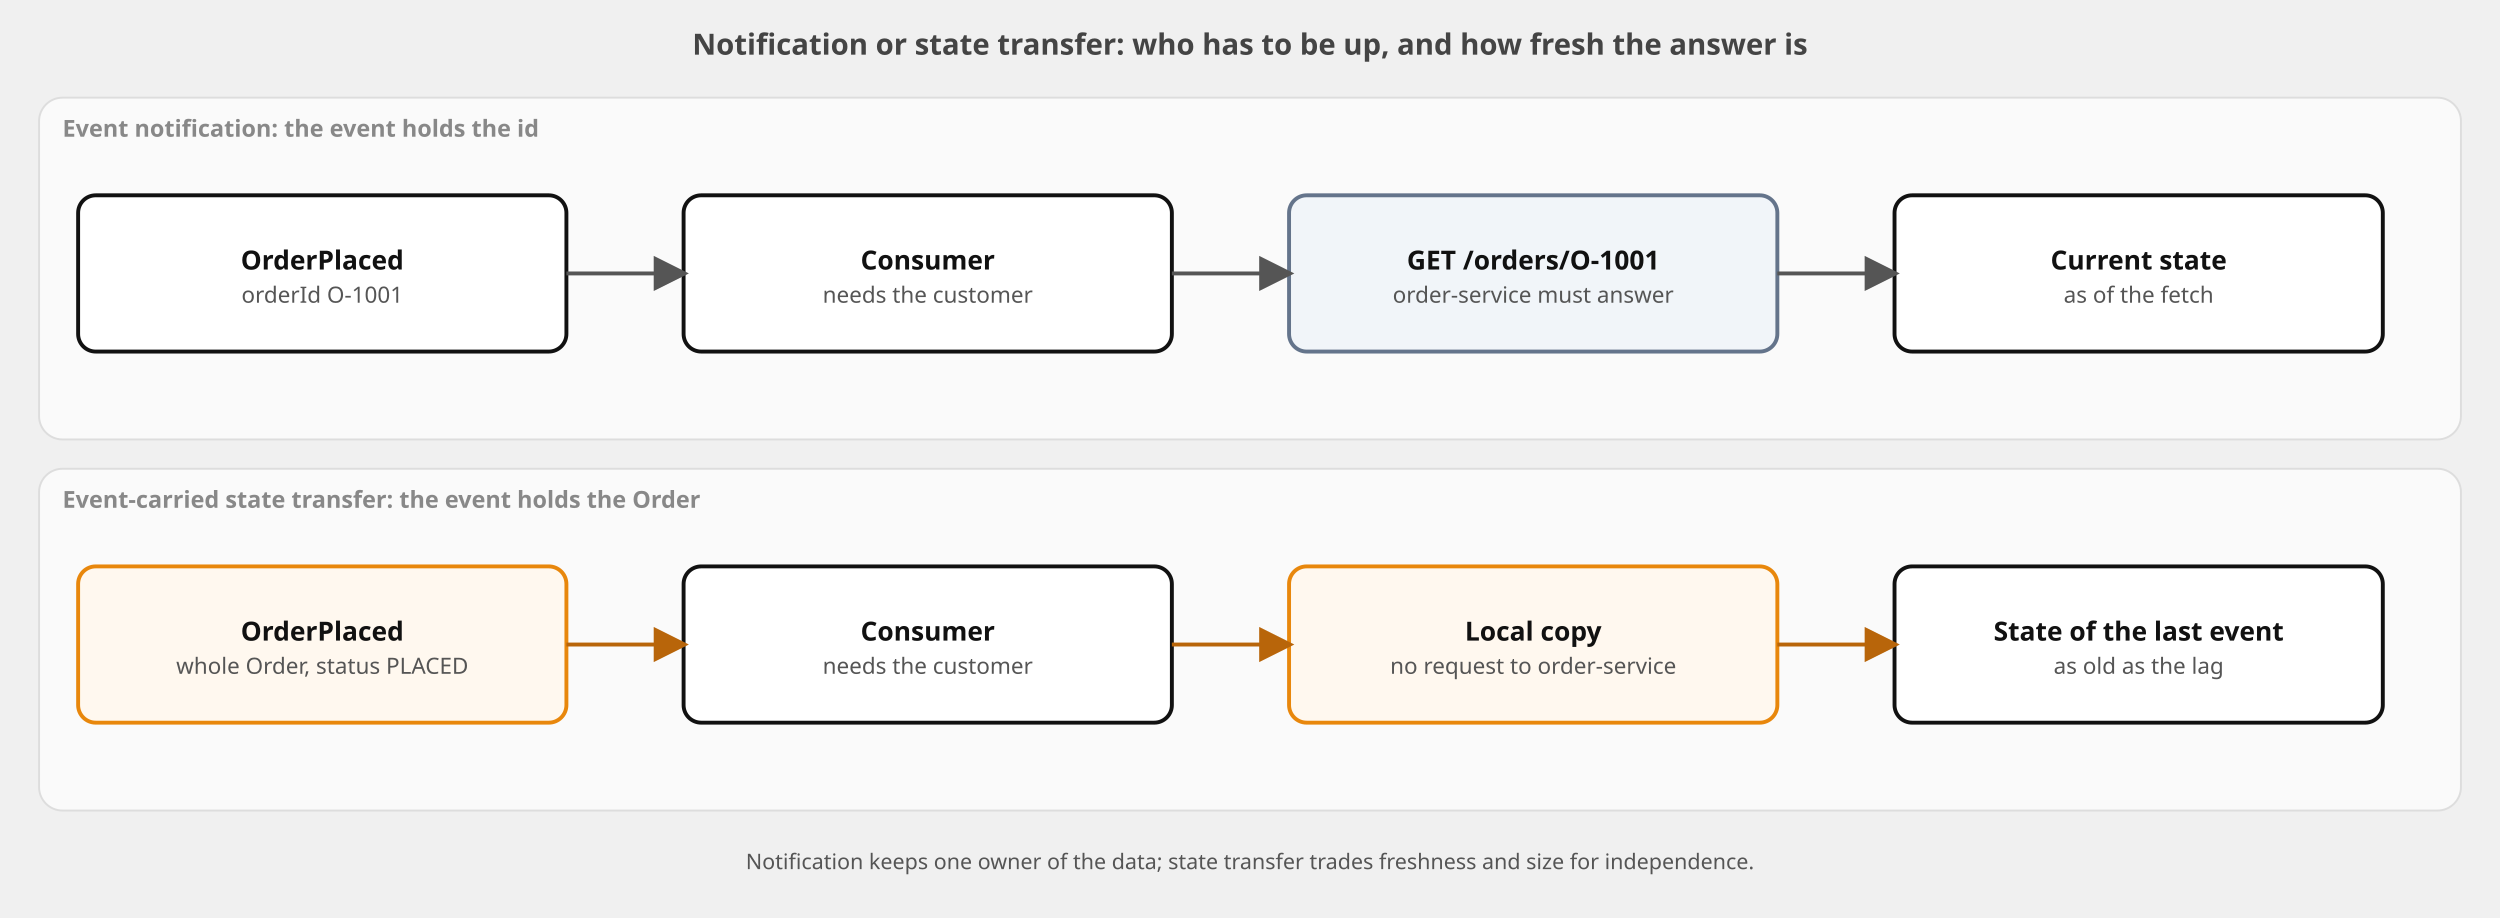
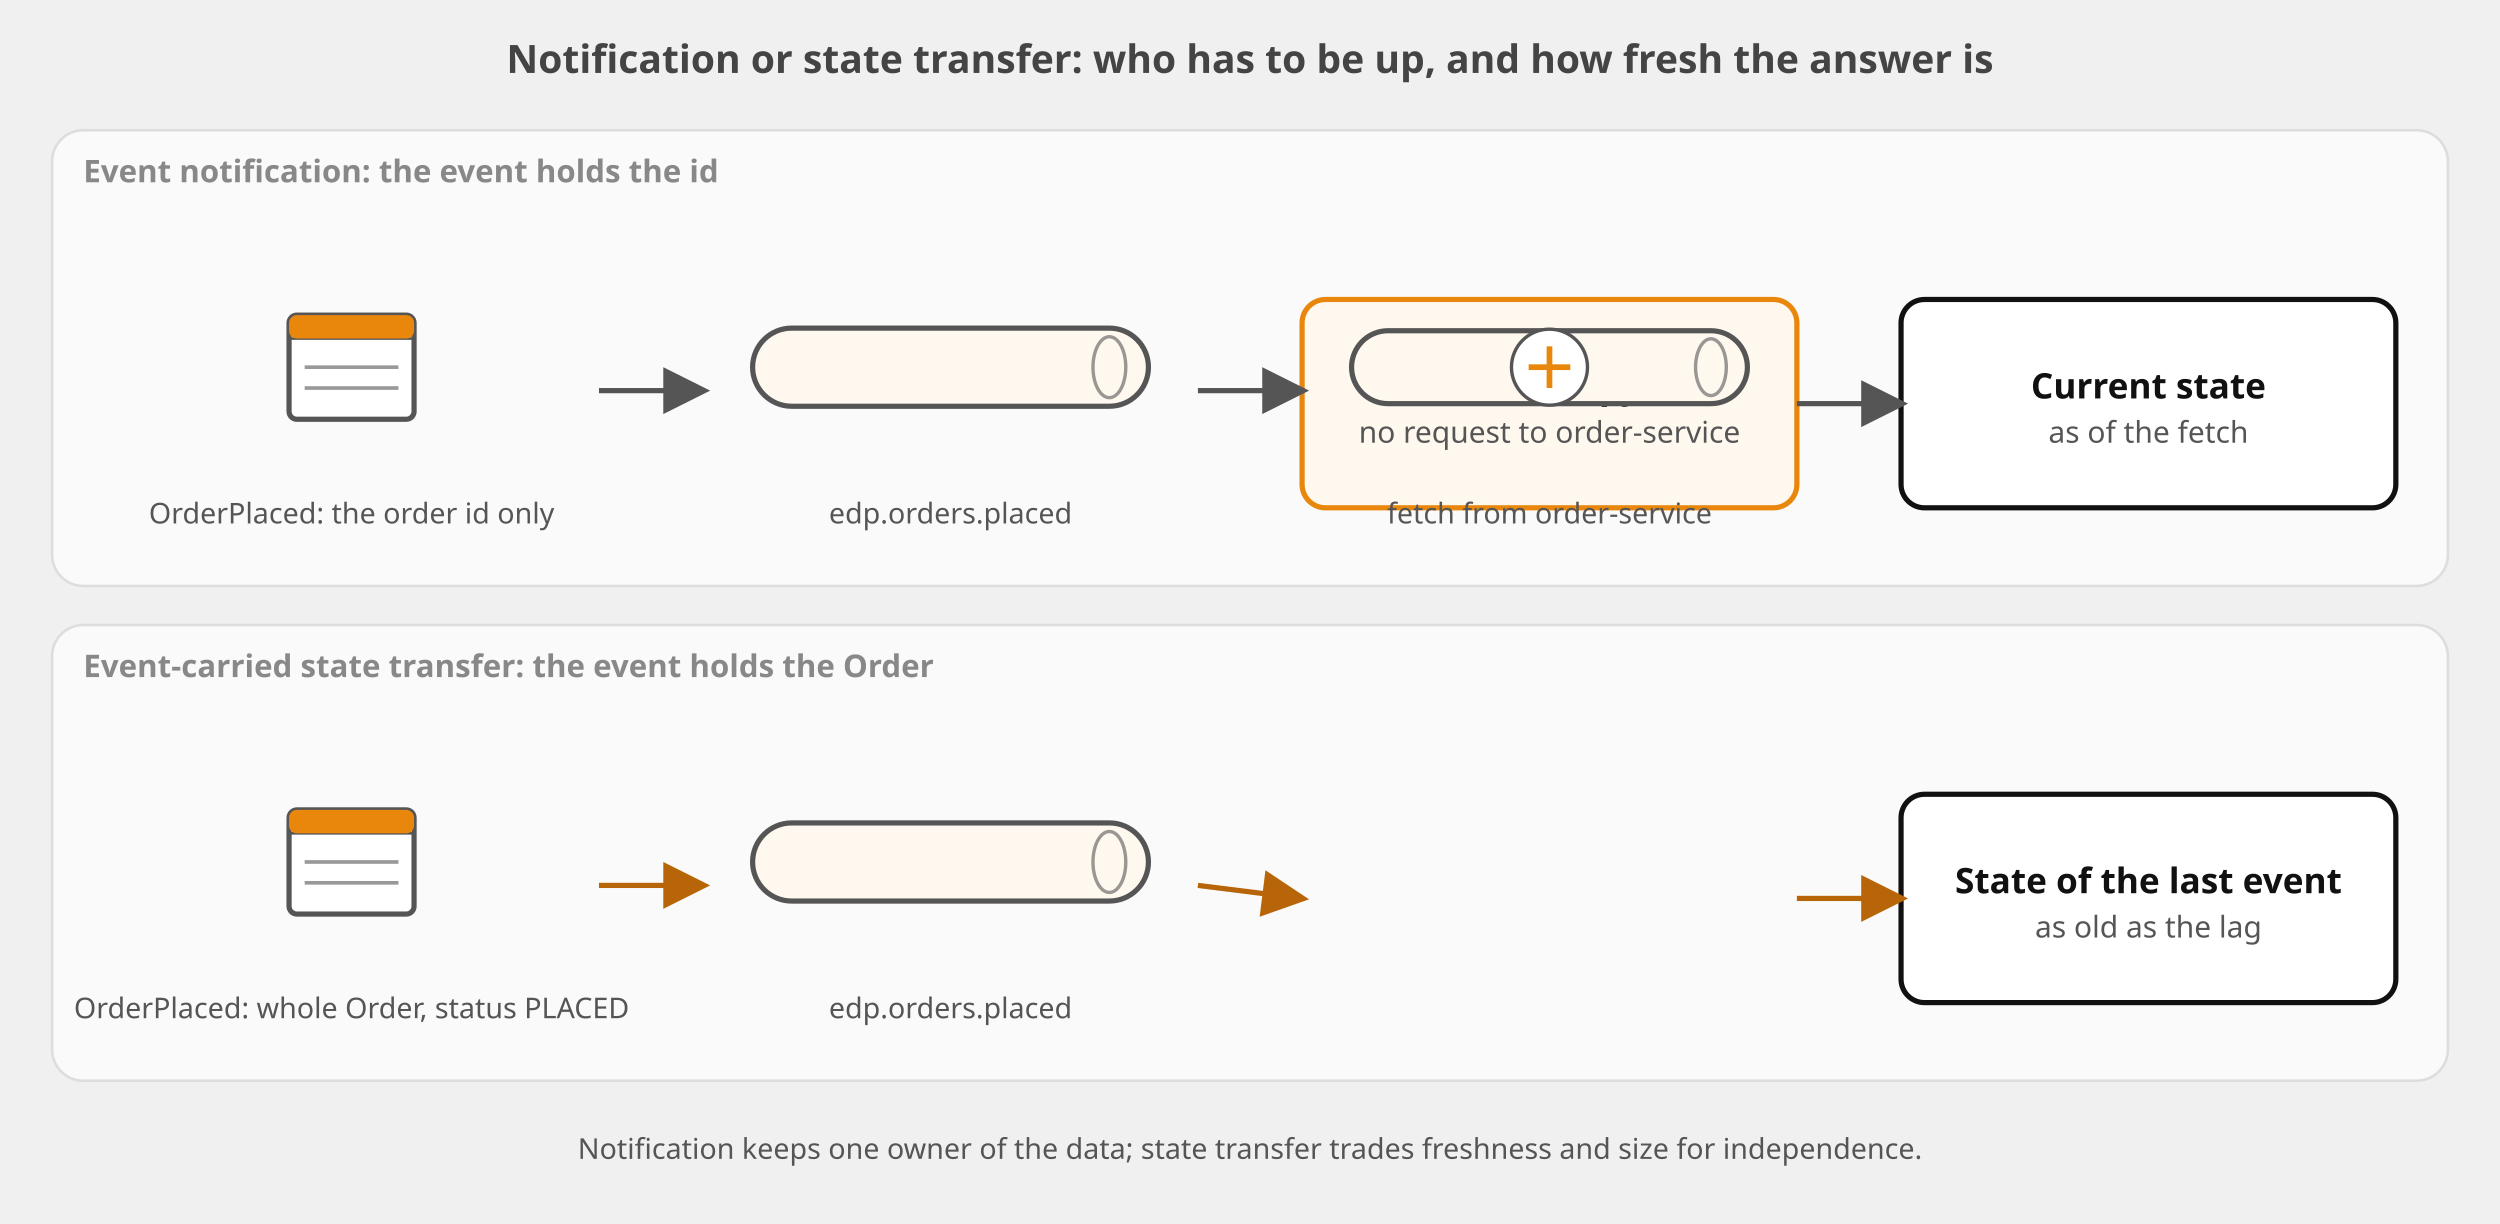
- <svg xmlns="http://www.w3.org/2000/svg" viewBox="0 0 1280 470" font-family="'Red Hat Text', system-ui, sans-serif" role="img">
+ <svg xmlns="http://www.w3.org/2000/svg" viewBox="0 0 960 470" font-family="'Red Hat Text', system-ui, sans-serif" role="img">
  <defs>
    <marker id="a" viewBox="0 0 10 10" refX="8.5" refY="5" markerWidth="9" markerHeight="9" orient="auto-start-reverse">
      <path d="M0,0 L10,5 L0,10 z" fill="#555" />
    </marker>
    <marker id="am" viewBox="0 0 10 10" refX="8.5" refY="5" markerWidth="9" markerHeight="9" orient="auto-start-reverse">
      <path d="M0,0 L10,5 L0,10 z" fill="#b8650a" />
    </marker>
  </defs>
-   <rect x="20" y="50" width="1240" height="175" rx="12" fill="#fafafa" stroke="#ddd" />
+   <rect x="20" y="50" width="920" height="175" rx="12" fill="#fafafa" stroke="#ddd" />
  <text x="32" y="70" font-size="12" font-weight="700" fill="#888">Event notification: the event holds the id</text>
-   <rect x="20" y="240" width="1240" height="175" rx="12" fill="#fafafa" stroke="#ddd" />
+   <rect x="20" y="240" width="920" height="175" rx="12" fill="#fafafa" stroke="#ddd" />
  <text x="32" y="260" font-size="12" font-weight="700" fill="#888">Event-carried state transfer: the event holds the Order</text>
-   <rect x="40" y="100" width="250" height="80" rx="9" fill="#ffffff" stroke="#111111" stroke-width="2" />
-   <text x="165.0" y="138.0" font-size="13.5" font-weight="700" fill="#111111" text-anchor="middle">OrderPlaced</text>
-   <text x="165.0" y="155.0" font-size="11.5" fill="#555555" text-anchor="middle">orderId O-1001</text>
-   <rect x="350" y="100" width="250" height="80" rx="9" fill="#ffffff" stroke="#111111" stroke-width="2" />
-   <text x="475.0" y="138.0" font-size="13.5" font-weight="700" fill="#111111" text-anchor="middle">Consumer</text>
-   <text x="475.0" y="155.0" font-size="11.5" fill="#555555" text-anchor="middle">needs the customer</text>
-   <rect x="660" y="100" width="250" height="80" rx="9" fill="#f1f5f9" stroke="#64748b" stroke-width="2" />
-   <text x="785.0" y="138.0" font-size="13.5" font-weight="700" fill="#111111" text-anchor="middle">GET /orders/O-1001</text>
-   <text x="785.0" y="155.0" font-size="11.5" fill="#555555" text-anchor="middle">order-service must answer</text>
-   <rect x="970" y="100" width="250" height="80" rx="9" fill="#ffffff" stroke="#111111" stroke-width="2" />
-   <text x="1095.0" y="138.0" font-size="13.5" font-weight="700" fill="#111111" text-anchor="middle">Current state</text>
-   <text x="1095.0" y="155.0" font-size="11.5" fill="#555555" text-anchor="middle">as of the fetch</text>
-   <rect x="40" y="290" width="250" height="80" rx="9" fill="#fff8ef" stroke="#e8870c" stroke-width="2" />
-   <text x="165.0" y="328.0" font-size="13.5" font-weight="700" fill="#111111" text-anchor="middle">OrderPlaced</text>
-   <text x="165.0" y="345.0" font-size="11.5" fill="#555555" text-anchor="middle">whole Order, status PLACED</text>
-   <rect x="350" y="290" width="250" height="80" rx="9" fill="#ffffff" stroke="#111111" stroke-width="2" />
-   <text x="475.0" y="328.0" font-size="13.5" font-weight="700" fill="#111111" text-anchor="middle">Consumer</text>
-   <text x="475.0" y="345.0" font-size="11.5" fill="#555555" text-anchor="middle">needs the customer</text>
-   <rect x="660" y="290" width="250" height="80" rx="9" fill="#fff8ef" stroke="#e8870c" stroke-width="2" />
-   <text x="785.0" y="328.0" font-size="13.5" font-weight="700" fill="#111111" text-anchor="middle">Local copy</text>
-   <text x="785.0" y="345.0" font-size="11.5" fill="#555555" text-anchor="middle">no request to order-service</text>
-   <rect x="970" y="290" width="250" height="80" rx="9" fill="#ffffff" stroke="#111111" stroke-width="2" />
-   <text x="1095.0" y="328.0" font-size="13.5" font-weight="700" fill="#111111" text-anchor="middle">State of the last event</text>
-   <text x="1095.0" y="345.0" font-size="11.5" fill="#555555" text-anchor="middle">as old as the lag</text>
-   <path d="M290,140 L350,140" fill="none" stroke="#555" stroke-width="2" marker-end="url(#a)" />
-   <path d="M600,140 L660,140" fill="none" stroke="#555" stroke-width="2" marker-end="url(#a)" />
-   <path d="M910,140 L970,140" fill="none" stroke="#555" stroke-width="2" marker-end="url(#a)" />
-   <path d="M290,330 L350,330" fill="none" stroke="#b8650a" stroke-width="2" marker-end="url(#am)" />
-   <path d="M600,330 L660,330" fill="none" stroke="#b8650a" stroke-width="2" marker-end="url(#am)" />
-   <path d="M910,330 L970,330" fill="none" stroke="#b8650a" stroke-width="2" marker-end="url(#am)" />
-   <text x="640" y="28" font-size="15" fill="#444444" text-anchor="middle" font-weight="700">Notification or state transfer: who has to be up, and how fresh the answer is</text>
-   <text x="640" y="445" font-size="11" fill="#555555" text-anchor="middle">Notification keeps one owner of the data; state transfer trades freshness and size for independence.</text>
+   <rect x="730" y="115" width="190" height="80" rx="9" fill="#ffffff" stroke="#111111" stroke-width="2" />
+   <text x="825.0" y="153.0" font-size="13.5" font-weight="700" fill="#111111" text-anchor="middle">Current state</text>
+   <text x="825.0" y="170.0" font-size="11.5" fill="#555555" text-anchor="middle">as of the fetch</text>
+   <rect x="500" y="115" width="190" height="80" rx="9" fill="#fff8ef" stroke="#e8870c" stroke-width="2" />
+   <text x="595.0" y="153.0" font-size="13.5" font-weight="700" fill="#111111" text-anchor="middle">Local copy</text>
+   <text x="595.0" y="170.0" font-size="11.5" fill="#555555" text-anchor="middle">no request to order-service</text>
+   <rect x="730" y="305" width="190" height="80" rx="9" fill="#ffffff" stroke="#111111" stroke-width="2" />
+   <text x="825.0" y="343.0" font-size="13.5" font-weight="700" fill="#111111" text-anchor="middle">State of the last event</text>
+   <text x="825.0" y="360.0" font-size="11.5" fill="#555555" text-anchor="middle">as old as the lag</text>
+   <path d="M230,150 L270,150" fill="none" stroke="#555" stroke-width="2" marker-end="url(#a)" />
+   <path d="M460,150 L500,150" fill="none" stroke="#555" stroke-width="2" marker-end="url(#a)" />
+   <path d="M690,155 L730,155" fill="none" stroke="#555" stroke-width="2" marker-end="url(#a)" />
+   <path d="M230,340 L270,340" fill="none" stroke="#b8650a" stroke-width="2" marker-end="url(#am)" />
+   <path d="M460,340 L500,345" fill="none" stroke="#b8650a" stroke-width="2" marker-end="url(#am)" />
+   <path d="M690,345 L730,345" fill="none" stroke="#b8650a" stroke-width="2" marker-end="url(#am)" />
+   <text x="480" y="28" font-size="15" fill="#444444" text-anchor="middle" font-weight="700">Notification or state transfer: who has to be up, and how fresh the answer is</text>
+   <text x="480" y="445" font-size="11" fill="#555555" text-anchor="middle">Notification keeps one owner of the data; state transfer trades freshness and size for independence.</text>
+   <rect x="111.0" y="121.0" width="48.0" height="40.0" rx="3" fill="#ffffff" stroke="#555555" stroke-width="2" />
+   <path d="M111.0,130.0 h48.0" stroke="#555555" stroke-width="1" />
+   <rect x="111.0" y="121.0" width="48.0" height="9" rx="3" fill="#e8870c" />
+   <path d="M117.0,141.0 h36.0" stroke="#555555" stroke-width="1.4" opacity="0.6" />
+   <path d="M117.0,149.0 h36.0" stroke="#555555" stroke-width="1.4" opacity="0.6" />
+   <text x="135.0" y="201.0" font-size="11" fill="#555555" text-anchor="middle">OrderPlaced: the order id only</text>
+   <rect x="289.0" y="126.0" width="152.0" height="30.0" rx="15.0" fill="#fff8ef" stroke="#555555" stroke-width="2" />
+   <ellipse cx="426.0" cy="141.0" rx="6.3" ry="11.7" fill="none" stroke="#555555" stroke-width="1.3" opacity="0.6" />
+   <text x="365.0" y="201.0" font-size="11" fill="#555555" text-anchor="middle">edp.orders.placed</text>
+   <rect x="519.0" y="127.0" width="152.0" height="28.0" rx="14.0" fill="#fff8ef" stroke="#555555" stroke-width="2" />
+   <ellipse cx="657.0" cy="141.0" rx="5.9" ry="10.9" fill="none" stroke="#555555" stroke-width="1.3" opacity="0.6" />
+   <circle cx="595.0" cy="141.0" r="14.6" fill="#ffffff" stroke="#555555" stroke-width="1.3" />
+   <path d="M587.0,141.0 h16.0 M595.0,133.0 v16.0" stroke="#e8870c" stroke-width="2.2" />
+   <text x="595.0" y="201.0" font-size="11" fill="#555555" text-anchor="middle">fetch from order-service</text>
+   <rect x="111.0" y="311.0" width="48.0" height="40.0" rx="3" fill="#ffffff" stroke="#555555" stroke-width="2" />
+   <path d="M111.0,320.0 h48.0" stroke="#555555" stroke-width="1" />
+   <rect x="111.0" y="311.0" width="48.0" height="9" rx="3" fill="#e8870c" />
+   <path d="M117.0,331.0 h36.0" stroke="#555555" stroke-width="1.4" opacity="0.6" />
+   <path d="M117.0,339.0 h36.0" stroke="#555555" stroke-width="1.4" opacity="0.6" />
+   <text x="135.0" y="391.0" font-size="11" fill="#555555" text-anchor="middle">OrderPlaced: whole Order, status PLACED</text>
+   <rect x="289.0" y="316.0" width="152.0" height="30.0" rx="15.0" fill="#fff8ef" stroke="#555555" stroke-width="2" />
+   <ellipse cx="426.0" cy="331.0" rx="6.3" ry="11.7" fill="none" stroke="#555555" stroke-width="1.3" opacity="0.6" />
+   <text x="365.0" y="391.0" font-size="11" fill="#555555" text-anchor="middle">edp.orders.placed</text>
</svg>
